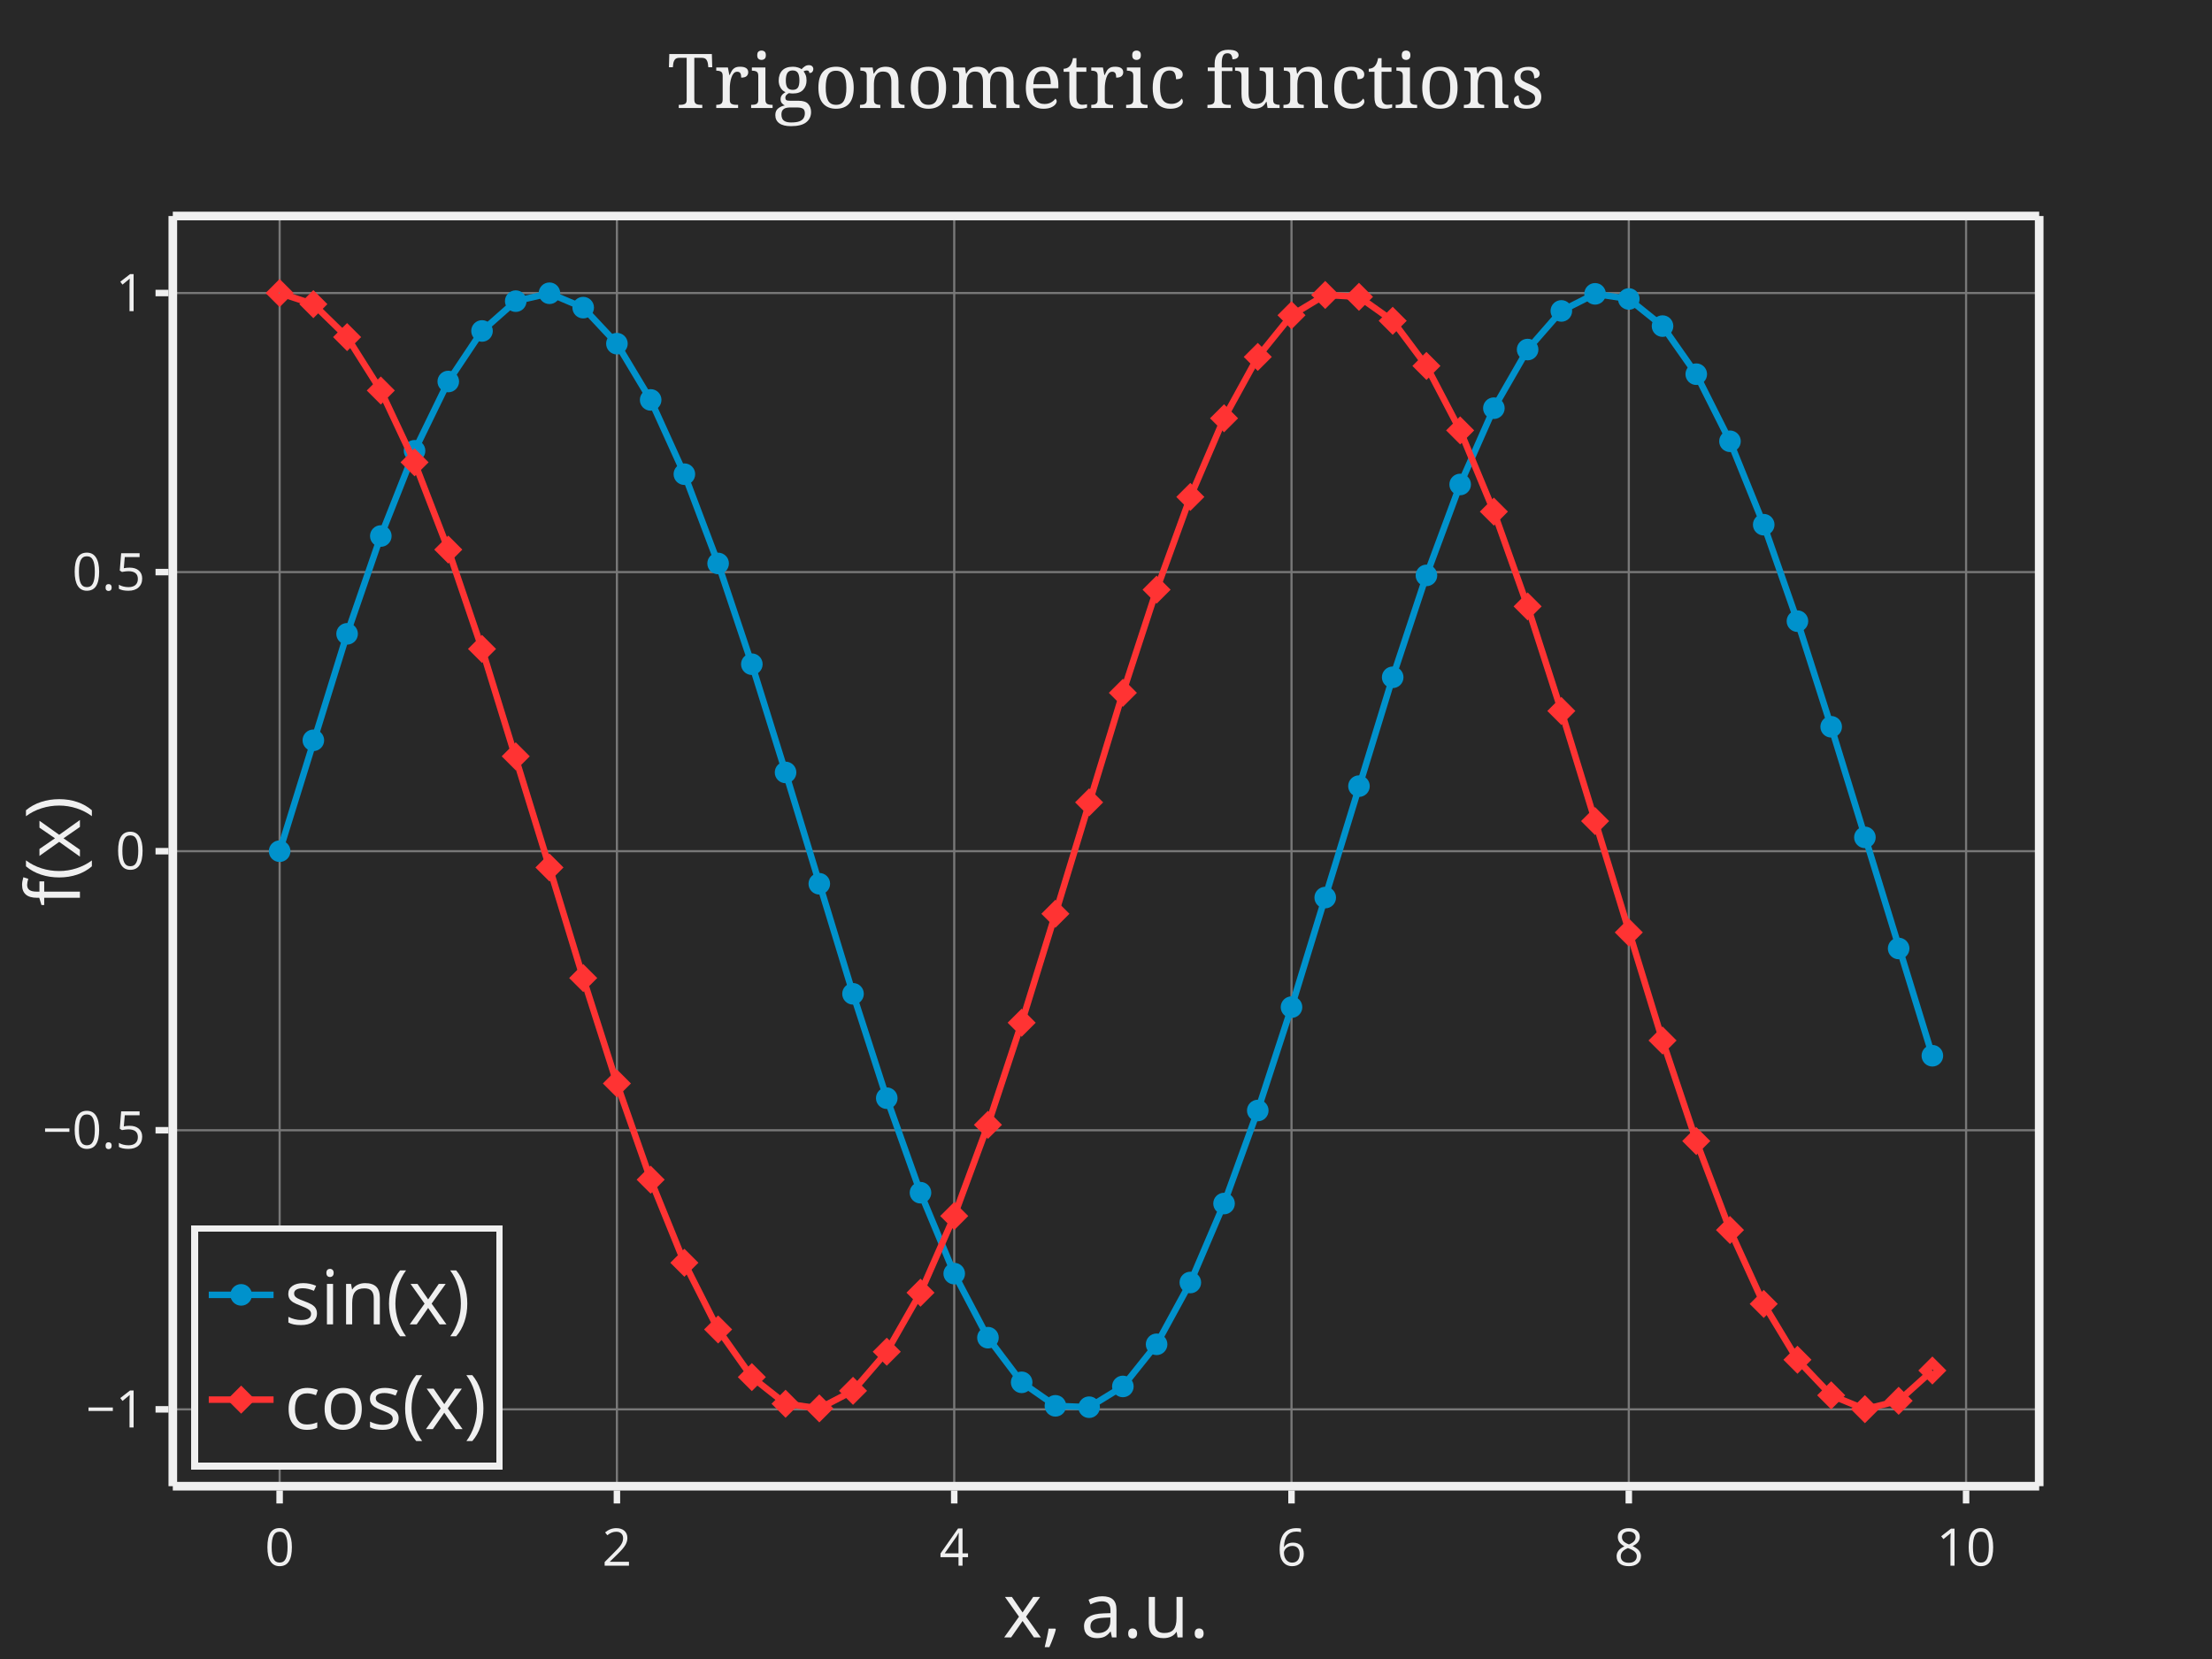
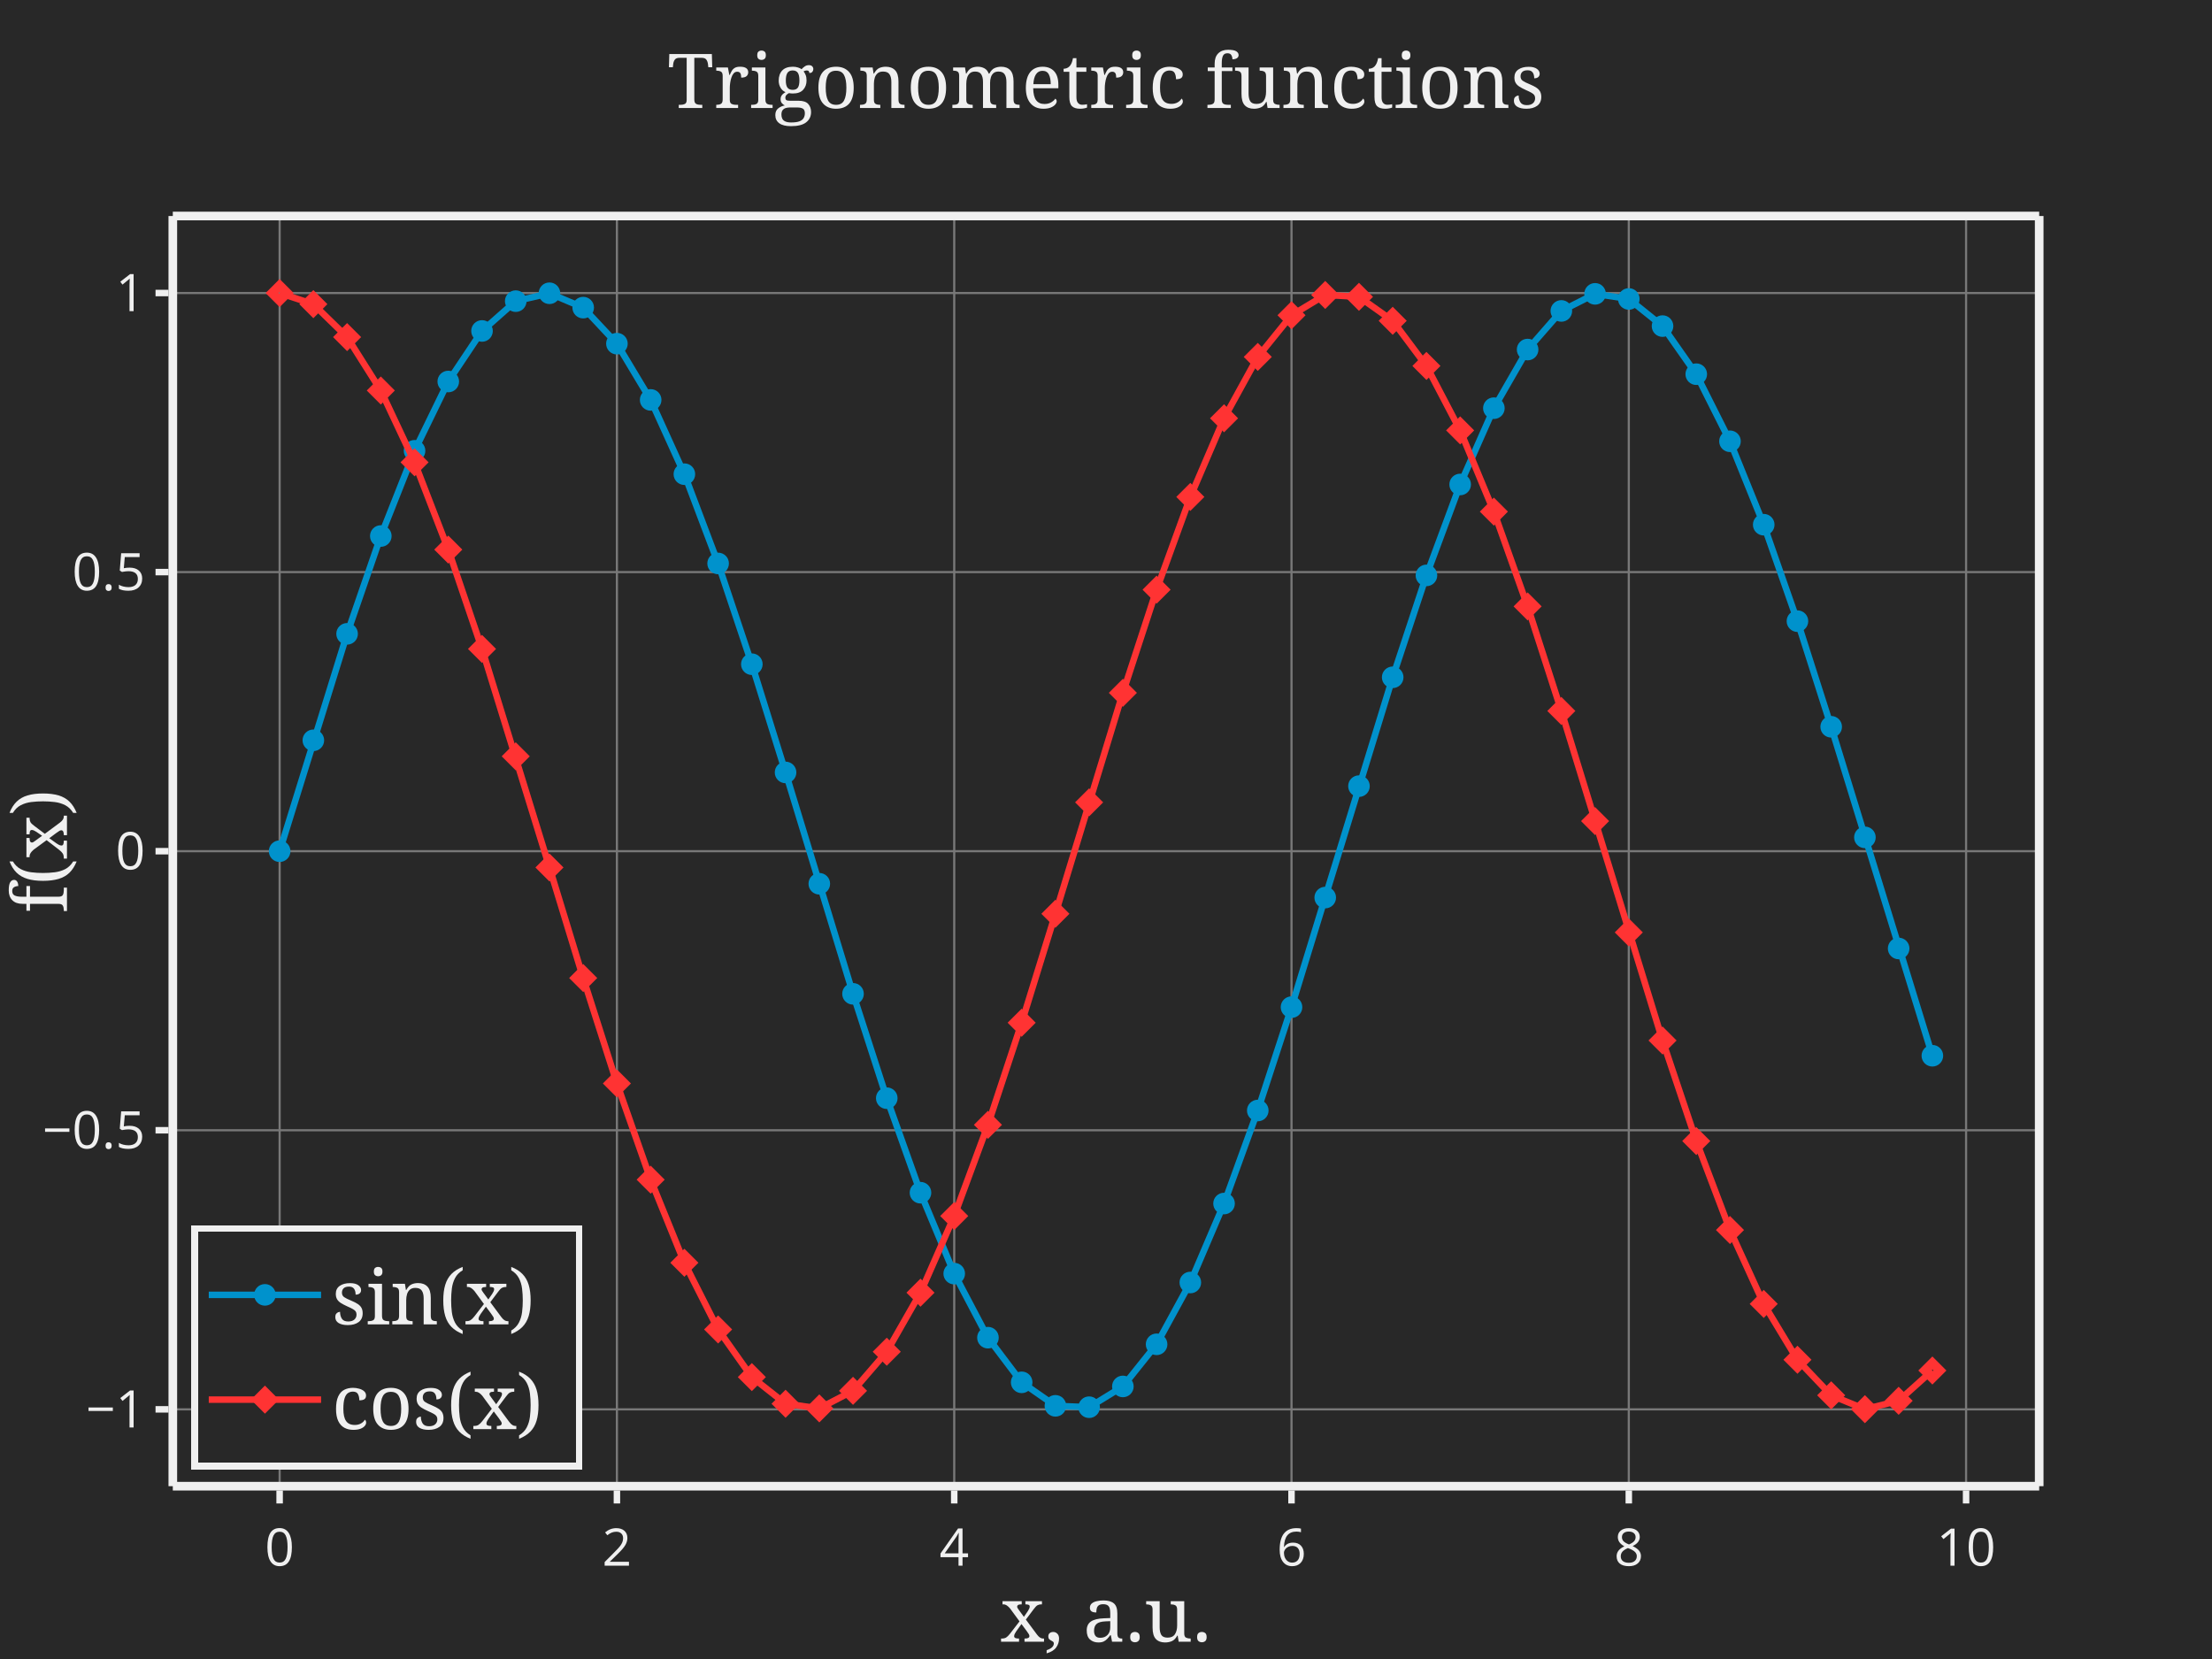
<svg xmlns="http://www.w3.org/2000/svg" class="main-svg" width="1024" height="768" style="" viewBox="0 0 1024 768">
  <rect x="0" y="0" width="1024" height="768" style="fill: rgb(40, 40, 40); fill-opacity: 1;" />
-   <defs id="defs-ac61f1">
+   <defs id="defs-4b94b9">
    <g class="clips">
-       <clipPath id="clipac61f1xyplot" class="plotclip">
+       <clipPath id="clip4b94b9xyplot" class="plotclip">
        <rect width="864" height="588" />
      </clipPath>
-       <clipPath class="axesclip" id="clipac61f1x">
+       <clipPath class="axesclip" id="clip4b94b9x">
        <rect x="80" y="0" width="864" height="768" />
      </clipPath>
-       <clipPath class="axesclip" id="clipac61f1y">
+       <clipPath class="axesclip" id="clip4b94b9y">
        <rect x="0" y="100" width="1024" height="588" />
      </clipPath>
-       <clipPath class="axesclip" id="clipac61f1xy">
+       <clipPath class="axesclip" id="clip4b94b9xy">
        <rect x="80" y="100" width="864" height="588" />
      </clipPath>
    </g>
    <g class="gradients" />
  </defs>
  <g class="bglayer">
    <rect class="bg" x="80" y="100" width="864" height="588" style="fill: rgb(0, 0, 0); fill-opacity: 0; stroke-width: 0;" />
  </g>
  <g class="layer-below">
    <g class="imagelayer" />
    <g class="shapelayer" />
  </g>
  <g class="cartesianlayer">
    <g class="subplot xy">
      <g class="layer-subplot">
        <g class="shapelayer" />
        <g class="imagelayer" />
      </g>
      <g class="gridlayer">
        <g class="x">
          <path class="xgrid crisp" transform="translate(129.45,0)" d="M0,100v588" style="stroke: rgb(120, 120, 120); stroke-opacity: 1; stroke-width: 1px;" />
          <path class="xgrid crisp" transform="translate(285.59,0)" d="M0,100v588" style="stroke: rgb(120, 120, 120); stroke-opacity: 1; stroke-width: 1px;" />
          <path class="xgrid crisp" transform="translate(441.74,0)" d="M0,100v588" style="stroke: rgb(120, 120, 120); stroke-opacity: 1; stroke-width: 1px;" />
          <path class="xgrid crisp" transform="translate(597.88,0)" d="M0,100v588" style="stroke: rgb(120, 120, 120); stroke-opacity: 1; stroke-width: 1px;" />
          <path class="xgrid crisp" transform="translate(754.02,0)" d="M0,100v588" style="stroke: rgb(120, 120, 120); stroke-opacity: 1; stroke-width: 1px;" />
          <path class="xgrid crisp" transform="translate(910.16,0)" d="M0,100v588" style="stroke: rgb(120, 120, 120); stroke-opacity: 1; stroke-width: 1px;" />
        </g>
        <g class="y">
          <path class="ygrid crisp" transform="translate(0,652.43)" d="M80,0h864" style="stroke: rgb(120, 120, 120); stroke-opacity: 1; stroke-width: 1px;" />
          <path class="ygrid crisp" transform="translate(0,523.23)" d="M80,0h864" style="stroke: rgb(120, 120, 120); stroke-opacity: 1; stroke-width: 1px;" />
          <path class="ygrid crisp" transform="translate(0,394.04)" d="M80,0h864" style="stroke: rgb(120, 120, 120); stroke-opacity: 1; stroke-width: 1px;" />
          <path class="ygrid crisp" transform="translate(0,264.84)" d="M80,0h864" style="stroke: rgb(120, 120, 120); stroke-opacity: 1; stroke-width: 1px;" />
          <path class="ygrid crisp" transform="translate(0,135.65)" d="M80,0h864" style="stroke: rgb(120, 120, 120); stroke-opacity: 1; stroke-width: 1px;" />
        </g>
      </g>
      <g class="zerolinelayer" />
      <path class="xlines-below" />
      <path class="ylines-below" />
      <g class="overlines-below" />
      <g class="xaxislayer-below" />
      <g class="yaxislayer-below" />
      <g class="overaxes-below" />
-       <g class="plot" transform="translate(80,100)" clip-path="url('#clipac61f1xyplot')">
+       <g class="plot" transform="translate(80,100)" clip-path="url('#clip4b94b9xyplot')">
        <g class="scatterlayer mlayer">
-           <g class="trace scatter trace3f99d1" style="stroke-miterlimit: 2; opacity: 1;">
+           <g class="trace scatter tracecab9cd" style="stroke-miterlimit: 2; opacity: 1;">
            <g class="fills" />
            <g class="errorbars" />
            <g class="lines">
              <path class="js-line" d="M49.45,294.04L80.68,193.42L96.29,148.14L111.91,108.68L127.52,76.61L143.14,53.21L158.75,39.41L174.36,35.76L189.98,42.41L205.59,59.09L221.21,85.13L236.82,119.51L252.44,160.84L268.05,207.48L283.66,257.58L314.89,360.07L330.51,408.38L346.12,452.14L361.74,489.59L377.35,519.25L392.96,539.92L408.58,550.8L424.19,551.44L439.81,541.82L455.42,522.32L471.04,493.71L486.65,457.15L502.26,414.09L517.88,366.24L564.72,213.54L580.34,166.37L595.95,124.28L611.56,88.96L627.18,61.82L642.79,43.94L658.41,36.03L674.02,38.4L689.64,50.96L705.25,73.22L720.86,104.28L736.48,142.9L752.09,187.55L767.71,236.45L814.55,388.73" style="vector-effect: non-scaling-stroke; fill: none; stroke: rgb(0, 146, 204); stroke-opacity: 1; stroke-width: 3px; opacity: 1;" />
            </g>
            <g class="points">
              <path class="point" transform="translate(49.45,294.04)" d="M5,0A5,5 0 1,1 0,-5A5,5 0 0,1 5,0Z" style="opacity: 1; stroke-width: 0px; fill: rgb(0, 146, 204); fill-opacity: 1;" />
              <path class="point" transform="translate(65.06,242.71)" d="M5,0A5,5 0 1,1 0,-5A5,5 0 0,1 5,0Z" style="opacity: 1; stroke-width: 0px; fill: rgb(0, 146, 204); fill-opacity: 1;" />
              <path class="point" transform="translate(80.68,193.42)" d="M5,0A5,5 0 1,1 0,-5A5,5 0 0,1 5,0Z" style="opacity: 1; stroke-width: 0px; fill: rgb(0, 146, 204); fill-opacity: 1;" />
              <path class="point" transform="translate(96.29,148.14)" d="M5,0A5,5 0 1,1 0,-5A5,5 0 0,1 5,0Z" style="opacity: 1; stroke-width: 0px; fill: rgb(0, 146, 204); fill-opacity: 1;" />
              <path class="point" transform="translate(111.91,108.68)" d="M5,0A5,5 0 1,1 0,-5A5,5 0 0,1 5,0Z" style="opacity: 1; stroke-width: 0px; fill: rgb(0, 146, 204); fill-opacity: 1;" />
              <path class="point" transform="translate(127.52,76.61)" d="M5,0A5,5 0 1,1 0,-5A5,5 0 0,1 5,0Z" style="opacity: 1; stroke-width: 0px; fill: rgb(0, 146, 204); fill-opacity: 1;" />
              <path class="point" transform="translate(143.14,53.21)" d="M5,0A5,5 0 1,1 0,-5A5,5 0 0,1 5,0Z" style="opacity: 1; stroke-width: 0px; fill: rgb(0, 146, 204); fill-opacity: 1;" />
              <path class="point" transform="translate(158.75,39.41)" d="M5,0A5,5 0 1,1 0,-5A5,5 0 0,1 5,0Z" style="opacity: 1; stroke-width: 0px; fill: rgb(0, 146, 204); fill-opacity: 1;" />
              <path class="point" transform="translate(174.36,35.76)" d="M5,0A5,5 0 1,1 0,-5A5,5 0 0,1 5,0Z" style="opacity: 1; stroke-width: 0px; fill: rgb(0, 146, 204); fill-opacity: 1;" />
              <path class="point" transform="translate(189.98,42.41)" d="M5,0A5,5 0 1,1 0,-5A5,5 0 0,1 5,0Z" style="opacity: 1; stroke-width: 0px; fill: rgb(0, 146, 204); fill-opacity: 1;" />
              <path class="point" transform="translate(205.59,59.09)" d="M5,0A5,5 0 1,1 0,-5A5,5 0 0,1 5,0Z" style="opacity: 1; stroke-width: 0px; fill: rgb(0, 146, 204); fill-opacity: 1;" />
              <path class="point" transform="translate(221.21,85.13)" d="M5,0A5,5 0 1,1 0,-5A5,5 0 0,1 5,0Z" style="opacity: 1; stroke-width: 0px; fill: rgb(0, 146, 204); fill-opacity: 1;" />
              <path class="point" transform="translate(236.82,119.51)" d="M5,0A5,5 0 1,1 0,-5A5,5 0 0,1 5,0Z" style="opacity: 1; stroke-width: 0px; fill: rgb(0, 146, 204); fill-opacity: 1;" />
              <path class="point" transform="translate(252.44,160.84)" d="M5,0A5,5 0 1,1 0,-5A5,5 0 0,1 5,0Z" style="opacity: 1; stroke-width: 0px; fill: rgb(0, 146, 204); fill-opacity: 1;" />
              <path class="point" transform="translate(268.05,207.48)" d="M5,0A5,5 0 1,1 0,-5A5,5 0 0,1 5,0Z" style="opacity: 1; stroke-width: 0px; fill: rgb(0, 146, 204); fill-opacity: 1;" />
              <path class="point" transform="translate(283.66,257.58)" d="M5,0A5,5 0 1,1 0,-5A5,5 0 0,1 5,0Z" style="opacity: 1; stroke-width: 0px; fill: rgb(0, 146, 204); fill-opacity: 1;" />
              <path class="point" transform="translate(299.28,309.12)" d="M5,0A5,5 0 1,1 0,-5A5,5 0 0,1 5,0Z" style="opacity: 1; stroke-width: 0px; fill: rgb(0, 146, 204); fill-opacity: 1;" />
              <path class="point" transform="translate(314.89,360.07)" d="M5,0A5,5 0 1,1 0,-5A5,5 0 0,1 5,0Z" style="opacity: 1; stroke-width: 0px; fill: rgb(0, 146, 204); fill-opacity: 1;" />
              <path class="point" transform="translate(330.51,408.38)" d="M5,0A5,5 0 1,1 0,-5A5,5 0 0,1 5,0Z" style="opacity: 1; stroke-width: 0px; fill: rgb(0, 146, 204); fill-opacity: 1;" />
              <path class="point" transform="translate(346.12,452.14)" d="M5,0A5,5 0 1,1 0,-5A5,5 0 0,1 5,0Z" style="opacity: 1; stroke-width: 0px; fill: rgb(0, 146, 204); fill-opacity: 1;" />
              <path class="point" transform="translate(361.74,489.59)" d="M5,0A5,5 0 1,1 0,-5A5,5 0 0,1 5,0Z" style="opacity: 1; stroke-width: 0px; fill: rgb(0, 146, 204); fill-opacity: 1;" />
              <path class="point" transform="translate(377.35,519.25)" d="M5,0A5,5 0 1,1 0,-5A5,5 0 0,1 5,0Z" style="opacity: 1; stroke-width: 0px; fill: rgb(0, 146, 204); fill-opacity: 1;" />
              <path class="point" transform="translate(392.96,539.92)" d="M5,0A5,5 0 1,1 0,-5A5,5 0 0,1 5,0Z" style="opacity: 1; stroke-width: 0px; fill: rgb(0, 146, 204); fill-opacity: 1;" />
              <path class="point" transform="translate(408.58,550.8)" d="M5,0A5,5 0 1,1 0,-5A5,5 0 0,1 5,0Z" style="opacity: 1; stroke-width: 0px; fill: rgb(0, 146, 204); fill-opacity: 1;" />
              <path class="point" transform="translate(424.19,551.44)" d="M5,0A5,5 0 1,1 0,-5A5,5 0 0,1 5,0Z" style="opacity: 1; stroke-width: 0px; fill: rgb(0, 146, 204); fill-opacity: 1;" />
              <path class="point" transform="translate(439.81,541.82)" d="M5,0A5,5 0 1,1 0,-5A5,5 0 0,1 5,0Z" style="opacity: 1; stroke-width: 0px; fill: rgb(0, 146, 204); fill-opacity: 1;" />
              <path class="point" transform="translate(455.42,522.32)" d="M5,0A5,5 0 1,1 0,-5A5,5 0 0,1 5,0Z" style="opacity: 1; stroke-width: 0px; fill: rgb(0, 146, 204); fill-opacity: 1;" />
              <path class="point" transform="translate(471.04,493.71)" d="M5,0A5,5 0 1,1 0,-5A5,5 0 0,1 5,0Z" style="opacity: 1; stroke-width: 0px; fill: rgb(0, 146, 204); fill-opacity: 1;" />
              <path class="point" transform="translate(486.65,457.15)" d="M5,0A5,5 0 1,1 0,-5A5,5 0 0,1 5,0Z" style="opacity: 1; stroke-width: 0px; fill: rgb(0, 146, 204); fill-opacity: 1;" />
              <path class="point" transform="translate(502.26,414.09)" d="M5,0A5,5 0 1,1 0,-5A5,5 0 0,1 5,0Z" style="opacity: 1; stroke-width: 0px; fill: rgb(0, 146, 204); fill-opacity: 1;" />
              <path class="point" transform="translate(517.88,366.24)" d="M5,0A5,5 0 1,1 0,-5A5,5 0 0,1 5,0Z" style="opacity: 1; stroke-width: 0px; fill: rgb(0, 146, 204); fill-opacity: 1;" />
              <path class="point" transform="translate(533.49,315.51)" d="M5,0A5,5 0 1,1 0,-5A5,5 0 0,1 5,0Z" style="opacity: 1; stroke-width: 0px; fill: rgb(0, 146, 204); fill-opacity: 1;" />
              <path class="point" transform="translate(549.11,263.92)" d="M5,0A5,5 0 1,1 0,-5A5,5 0 0,1 5,0Z" style="opacity: 1; stroke-width: 0px; fill: rgb(0, 146, 204); fill-opacity: 1;" />
              <path class="point" transform="translate(564.72,213.54)" d="M5,0A5,5 0 1,1 0,-5A5,5 0 0,1 5,0Z" style="opacity: 1; stroke-width: 0px; fill: rgb(0, 146, 204); fill-opacity: 1;" />
              <path class="point" transform="translate(580.34,166.37)" d="M5,0A5,5 0 1,1 0,-5A5,5 0 0,1 5,0Z" style="opacity: 1; stroke-width: 0px; fill: rgb(0, 146, 204); fill-opacity: 1;" />
              <path class="point" transform="translate(595.95,124.28)" d="M5,0A5,5 0 1,1 0,-5A5,5 0 0,1 5,0Z" style="opacity: 1; stroke-width: 0px; fill: rgb(0, 146, 204); fill-opacity: 1;" />
              <path class="point" transform="translate(611.56,88.96)" d="M5,0A5,5 0 1,1 0,-5A5,5 0 0,1 5,0Z" style="opacity: 1; stroke-width: 0px; fill: rgb(0, 146, 204); fill-opacity: 1;" />
              <path class="point" transform="translate(627.18,61.82)" d="M5,0A5,5 0 1,1 0,-5A5,5 0 0,1 5,0Z" style="opacity: 1; stroke-width: 0px; fill: rgb(0, 146, 204); fill-opacity: 1;" />
              <path class="point" transform="translate(642.79,43.94)" d="M5,0A5,5 0 1,1 0,-5A5,5 0 0,1 5,0Z" style="opacity: 1; stroke-width: 0px; fill: rgb(0, 146, 204); fill-opacity: 1;" />
              <path class="point" transform="translate(658.41,36.03)" d="M5,0A5,5 0 1,1 0,-5A5,5 0 0,1 5,0Z" style="opacity: 1; stroke-width: 0px; fill: rgb(0, 146, 204); fill-opacity: 1;" />
              <path class="point" transform="translate(674.02,38.4)" d="M5,0A5,5 0 1,1 0,-5A5,5 0 0,1 5,0Z" style="opacity: 1; stroke-width: 0px; fill: rgb(0, 146, 204); fill-opacity: 1;" />
              <path class="point" transform="translate(689.64,50.96)" d="M5,0A5,5 0 1,1 0,-5A5,5 0 0,1 5,0Z" style="opacity: 1; stroke-width: 0px; fill: rgb(0, 146, 204); fill-opacity: 1;" />
              <path class="point" transform="translate(705.25,73.22)" d="M5,0A5,5 0 1,1 0,-5A5,5 0 0,1 5,0Z" style="opacity: 1; stroke-width: 0px; fill: rgb(0, 146, 204); fill-opacity: 1;" />
              <path class="point" transform="translate(720.86,104.28)" d="M5,0A5,5 0 1,1 0,-5A5,5 0 0,1 5,0Z" style="opacity: 1; stroke-width: 0px; fill: rgb(0, 146, 204); fill-opacity: 1;" />
              <path class="point" transform="translate(736.48,142.9)" d="M5,0A5,5 0 1,1 0,-5A5,5 0 0,1 5,0Z" style="opacity: 1; stroke-width: 0px; fill: rgb(0, 146, 204); fill-opacity: 1;" />
              <path class="point" transform="translate(752.09,187.55)" d="M5,0A5,5 0 1,1 0,-5A5,5 0 0,1 5,0Z" style="opacity: 1; stroke-width: 0px; fill: rgb(0, 146, 204); fill-opacity: 1;" />
              <path class="point" transform="translate(767.71,236.45)" d="M5,0A5,5 0 1,1 0,-5A5,5 0 0,1 5,0Z" style="opacity: 1; stroke-width: 0px; fill: rgb(0, 146, 204); fill-opacity: 1;" />
              <path class="point" transform="translate(783.32,287.64)" d="M5,0A5,5 0 1,1 0,-5A5,5 0 0,1 5,0Z" style="opacity: 1; stroke-width: 0px; fill: rgb(0, 146, 204); fill-opacity: 1;" />
              <path class="point" transform="translate(798.94,339.08)" d="M5,0A5,5 0 1,1 0,-5A5,5 0 0,1 5,0Z" style="opacity: 1; stroke-width: 0px; fill: rgb(0, 146, 204); fill-opacity: 1;" />
              <path class="point" transform="translate(814.55,388.73)" d="M5,0A5,5 0 1,1 0,-5A5,5 0 0,1 5,0Z" style="opacity: 1; stroke-width: 0px; fill: rgb(0, 146, 204); fill-opacity: 1;" />
            </g>
            <g class="text" />
          </g>
-           <g class="trace scatter trace4e0918" style="stroke-miterlimit: 2; opacity: 1;">
+           <g class="trace scatter traceeeba43" style="stroke-miterlimit: 2; opacity: 1;">
            <g class="fills" />
            <g class="errorbars" />
            <g class="lines">
              <path class="js-line" d="M49.45,35.65L65.06,40.8L80.68,56.05L96.29,80.78L111.91,114.02L127.52,154.43L143.14,200.41L174.36,301.58L189.98,352.75L205.59,401.57L221.21,446.1L236.82,484.57L252.44,515.45L268.05,537.5L283.66,549.84L299.28,551.99L314.89,543.85L330.51,525.75L346.12,498.42L361.74,462.93L377.35,420.72L392.96,373.45L408.58,323.02L439.81,220.74L455.42,172.98L471.04,130.04L486.65,93.64L502.26,65.23L517.88,45.94L533.49,36.54L549.11,37.41L564.72,48.51L580.34,69.4L595.95,99.24L611.56,136.85L627.18,180.72L642.79,229.12L689.64,381.67L705.25,428.22L720.86,469.41L736.48,503.62L752.09,529.47L767.71,545.93L783.32,552.35L798.94,548.47L814.55,534.45" style="vector-effect: non-scaling-stroke; fill: none; stroke: rgb(255, 51, 51); stroke-opacity: 1; stroke-width: 3px; opacity: 1;" />
            </g>
            <g class="points">
              <path class="point" transform="translate(49.45,35.65)" d="M6.5,0L0,6.5L-6.5,0L0,-6.5ZM0,0.5L0.5,0L0,-0.5L-0.5,0Z" style="opacity: 1; stroke-width: 0px; fill: rgb(255, 51, 51); fill-opacity: 1;" />
              <path class="point" transform="translate(65.06,40.8)" d="M6.5,0L0,6.5L-6.5,0L0,-6.5ZM0,0.5L0.5,0L0,-0.5L-0.5,0Z" style="opacity: 1; stroke-width: 0px; fill: rgb(255, 51, 51); fill-opacity: 1;" />
              <path class="point" transform="translate(80.68,56.05)" d="M6.5,0L0,6.5L-6.5,0L0,-6.5ZM0,0.5L0.5,0L0,-0.5L-0.5,0Z" style="opacity: 1; stroke-width: 0px; fill: rgb(255, 51, 51); fill-opacity: 1;" />
              <path class="point" transform="translate(96.29,80.78)" d="M6.5,0L0,6.5L-6.5,0L0,-6.5ZM0,0.5L0.5,0L0,-0.5L-0.5,0Z" style="opacity: 1; stroke-width: 0px; fill: rgb(255, 51, 51); fill-opacity: 1;" />
              <path class="point" transform="translate(111.91,114.02)" d="M6.5,0L0,6.5L-6.5,0L0,-6.5ZM0,0.5L0.5,0L0,-0.5L-0.5,0Z" style="opacity: 1; stroke-width: 0px; fill: rgb(255, 51, 51); fill-opacity: 1;" />
              <path class="point" transform="translate(127.52,154.43)" d="M6.5,0L0,6.5L-6.5,0L0,-6.5ZM0,0.5L0.5,0L0,-0.5L-0.5,0Z" style="opacity: 1; stroke-width: 0px; fill: rgb(255, 51, 51); fill-opacity: 1;" />
              <path class="point" transform="translate(143.14,200.41)" d="M6.5,0L0,6.5L-6.5,0L0,-6.5ZM0,0.5L0.5,0L0,-0.5L-0.5,0Z" style="opacity: 1; stroke-width: 0px; fill: rgb(255, 51, 51); fill-opacity: 1;" />
              <path class="point" transform="translate(158.75,250.12)" d="M6.5,0L0,6.5L-6.5,0L0,-6.5ZM0,0.5L0.5,0L0,-0.5L-0.5,0Z" style="opacity: 1; stroke-width: 0px; fill: rgb(255, 51, 51); fill-opacity: 1;" />
              <path class="point" transform="translate(174.36,301.58)" d="M6.5,0L0,6.5L-6.5,0L0,-6.5ZM0,0.5L0.5,0L0,-0.5L-0.5,0Z" style="opacity: 1; stroke-width: 0px; fill: rgb(255, 51, 51); fill-opacity: 1;" />
              <path class="point" transform="translate(189.98,352.75)" d="M6.5,0L0,6.5L-6.5,0L0,-6.5ZM0,0.5L0.5,0L0,-0.5L-0.5,0Z" style="opacity: 1; stroke-width: 0px; fill: rgb(255, 51, 51); fill-opacity: 1;" />
              <path class="point" transform="translate(205.59,401.57)" d="M6.5,0L0,6.5L-6.5,0L0,-6.5ZM0,0.5L0.5,0L0,-0.5L-0.5,0Z" style="opacity: 1; stroke-width: 0px; fill: rgb(255, 51, 51); fill-opacity: 1;" />
              <path class="point" transform="translate(221.21,446.1)" d="M6.5,0L0,6.5L-6.5,0L0,-6.5ZM0,0.5L0.5,0L0,-0.5L-0.5,0Z" style="opacity: 1; stroke-width: 0px; fill: rgb(255, 51, 51); fill-opacity: 1;" />
              <path class="point" transform="translate(236.82,484.57)" d="M6.5,0L0,6.5L-6.5,0L0,-6.5ZM0,0.5L0.5,0L0,-0.5L-0.5,0Z" style="opacity: 1; stroke-width: 0px; fill: rgb(255, 51, 51); fill-opacity: 1;" />
              <path class="point" transform="translate(252.44,515.45)" d="M6.5,0L0,6.5L-6.5,0L0,-6.5ZM0,0.5L0.5,0L0,-0.5L-0.5,0Z" style="opacity: 1; stroke-width: 0px; fill: rgb(255, 51, 51); fill-opacity: 1;" />
              <path class="point" transform="translate(268.05,537.5)" d="M6.5,0L0,6.5L-6.5,0L0,-6.5ZM0,0.5L0.5,0L0,-0.5L-0.5,0Z" style="opacity: 1; stroke-width: 0px; fill: rgb(255, 51, 51); fill-opacity: 1;" />
              <path class="point" transform="translate(283.66,549.84)" d="M6.5,0L0,6.5L-6.5,0L0,-6.5ZM0,0.5L0.5,0L0,-0.5L-0.5,0Z" style="opacity: 1; stroke-width: 0px; fill: rgb(255, 51, 51); fill-opacity: 1;" />
              <path class="point" transform="translate(299.28,551.99)" d="M6.5,0L0,6.5L-6.5,0L0,-6.5ZM0,0.5L0.5,0L0,-0.5L-0.5,0Z" style="opacity: 1; stroke-width: 0px; fill: rgb(255, 51, 51); fill-opacity: 1;" />
              <path class="point" transform="translate(314.89,543.85)" d="M6.5,0L0,6.5L-6.5,0L0,-6.5ZM0,0.5L0.5,0L0,-0.5L-0.5,0Z" style="opacity: 1; stroke-width: 0px; fill: rgb(255, 51, 51); fill-opacity: 1;" />
              <path class="point" transform="translate(330.51,525.75)" d="M6.5,0L0,6.5L-6.5,0L0,-6.5ZM0,0.5L0.5,0L0,-0.5L-0.5,0Z" style="opacity: 1; stroke-width: 0px; fill: rgb(255, 51, 51); fill-opacity: 1;" />
              <path class="point" transform="translate(346.12,498.42)" d="M6.5,0L0,6.5L-6.5,0L0,-6.5ZM0,0.5L0.5,0L0,-0.5L-0.5,0Z" style="opacity: 1; stroke-width: 0px; fill: rgb(255, 51, 51); fill-opacity: 1;" />
              <path class="point" transform="translate(361.74,462.93)" d="M6.5,0L0,6.5L-6.5,0L0,-6.5ZM0,0.5L0.5,0L0,-0.5L-0.5,0Z" style="opacity: 1; stroke-width: 0px; fill: rgb(255, 51, 51); fill-opacity: 1;" />
              <path class="point" transform="translate(377.35,420.72)" d="M6.5,0L0,6.5L-6.5,0L0,-6.5ZM0,0.5L0.5,0L0,-0.5L-0.5,0Z" style="opacity: 1; stroke-width: 0px; fill: rgb(255, 51, 51); fill-opacity: 1;" />
              <path class="point" transform="translate(392.96,373.45)" d="M6.5,0L0,6.5L-6.5,0L0,-6.5ZM0,0.5L0.5,0L0,-0.5L-0.5,0Z" style="opacity: 1; stroke-width: 0px; fill: rgb(255, 51, 51); fill-opacity: 1;" />
              <path class="point" transform="translate(408.58,323.02)" d="M6.5,0L0,6.5L-6.5,0L0,-6.5ZM0,0.5L0.5,0L0,-0.5L-0.5,0Z" style="opacity: 1; stroke-width: 0px; fill: rgb(255, 51, 51); fill-opacity: 1;" />
              <path class="point" transform="translate(424.19,271.43)" d="M6.5,0L0,6.5L-6.5,0L0,-6.5ZM0,0.5L0.5,0L0,-0.5L-0.5,0Z" style="opacity: 1; stroke-width: 0px; fill: rgb(255, 51, 51); fill-opacity: 1;" />
              <path class="point" transform="translate(439.81,220.74)" d="M6.5,0L0,6.5L-6.5,0L0,-6.5ZM0,0.5L0.5,0L0,-0.5L-0.5,0Z" style="opacity: 1; stroke-width: 0px; fill: rgb(255, 51, 51); fill-opacity: 1;" />
              <path class="point" transform="translate(455.42,172.98)" d="M6.5,0L0,6.5L-6.5,0L0,-6.5ZM0,0.5L0.5,0L0,-0.5L-0.5,0Z" style="opacity: 1; stroke-width: 0px; fill: rgb(255, 51, 51); fill-opacity: 1;" />
              <path class="point" transform="translate(471.04,130.04)" d="M6.5,0L0,6.5L-6.5,0L0,-6.5ZM0,0.5L0.5,0L0,-0.5L-0.5,0Z" style="opacity: 1; stroke-width: 0px; fill: rgb(255, 51, 51); fill-opacity: 1;" />
              <path class="point" transform="translate(486.65,93.64)" d="M6.5,0L0,6.5L-6.5,0L0,-6.5ZM0,0.5L0.5,0L0,-0.5L-0.5,0Z" style="opacity: 1; stroke-width: 0px; fill: rgb(255, 51, 51); fill-opacity: 1;" />
              <path class="point" transform="translate(502.26,65.23)" d="M6.5,0L0,6.5L-6.5,0L0,-6.5ZM0,0.5L0.5,0L0,-0.5L-0.5,0Z" style="opacity: 1; stroke-width: 0px; fill: rgb(255, 51, 51); fill-opacity: 1;" />
              <path class="point" transform="translate(517.88,45.94)" d="M6.5,0L0,6.5L-6.5,0L0,-6.5ZM0,0.5L0.5,0L0,-0.5L-0.5,0Z" style="opacity: 1; stroke-width: 0px; fill: rgb(255, 51, 51); fill-opacity: 1;" />
              <path class="point" transform="translate(533.49,36.54)" d="M6.5,0L0,6.5L-6.5,0L0,-6.5ZM0,0.5L0.5,0L0,-0.5L-0.5,0Z" style="opacity: 1; stroke-width: 0px; fill: rgb(255, 51, 51); fill-opacity: 1;" />
              <path class="point" transform="translate(549.11,37.41)" d="M6.5,0L0,6.5L-6.5,0L0,-6.5ZM0,0.5L0.5,0L0,-0.5L-0.5,0Z" style="opacity: 1; stroke-width: 0px; fill: rgb(255, 51, 51); fill-opacity: 1;" />
              <path class="point" transform="translate(564.72,48.51)" d="M6.5,0L0,6.5L-6.5,0L0,-6.5ZM0,0.5L0.5,0L0,-0.5L-0.5,0Z" style="opacity: 1; stroke-width: 0px; fill: rgb(255, 51, 51); fill-opacity: 1;" />
              <path class="point" transform="translate(580.34,69.4)" d="M6.5,0L0,6.5L-6.5,0L0,-6.5ZM0,0.5L0.5,0L0,-0.5L-0.5,0Z" style="opacity: 1; stroke-width: 0px; fill: rgb(255, 51, 51); fill-opacity: 1;" />
              <path class="point" transform="translate(595.95,99.24)" d="M6.5,0L0,6.5L-6.5,0L0,-6.5ZM0,0.5L0.5,0L0,-0.5L-0.5,0Z" style="opacity: 1; stroke-width: 0px; fill: rgb(255, 51, 51); fill-opacity: 1;" />
              <path class="point" transform="translate(611.56,136.85)" d="M6.5,0L0,6.5L-6.5,0L0,-6.5ZM0,0.5L0.5,0L0,-0.5L-0.5,0Z" style="opacity: 1; stroke-width: 0px; fill: rgb(255, 51, 51); fill-opacity: 1;" />
              <path class="point" transform="translate(627.18,180.72)" d="M6.5,0L0,6.5L-6.5,0L0,-6.5ZM0,0.5L0.5,0L0,-0.5L-0.5,0Z" style="opacity: 1; stroke-width: 0px; fill: rgb(255, 51, 51); fill-opacity: 1;" />
              <path class="point" transform="translate(642.79,229.12)" d="M6.5,0L0,6.5L-6.5,0L0,-6.5ZM0,0.5L0.5,0L0,-0.5L-0.5,0Z" style="opacity: 1; stroke-width: 0px; fill: rgb(255, 51, 51); fill-opacity: 1;" />
              <path class="point" transform="translate(658.41,280.1)" d="M6.5,0L0,6.5L-6.5,0L0,-6.5ZM0,0.5L0.5,0L0,-0.5L-0.5,0Z" style="opacity: 1; stroke-width: 0px; fill: rgb(255, 51, 51); fill-opacity: 1;" />
              <path class="point" transform="translate(674.02,331.64)" d="M6.5,0L0,6.5L-6.5,0L0,-6.5ZM0,0.5L0.5,0L0,-0.5L-0.5,0Z" style="opacity: 1; stroke-width: 0px; fill: rgb(255, 51, 51); fill-opacity: 1;" />
              <path class="point" transform="translate(689.64,381.67)" d="M6.5,0L0,6.5L-6.5,0L0,-6.5ZM0,0.5L0.5,0L0,-0.5L-0.5,0Z" style="opacity: 1; stroke-width: 0px; fill: rgb(255, 51, 51); fill-opacity: 1;" />
              <path class="point" transform="translate(705.25,428.22)" d="M6.5,0L0,6.5L-6.5,0L0,-6.5ZM0,0.5L0.5,0L0,-0.5L-0.5,0Z" style="opacity: 1; stroke-width: 0px; fill: rgb(255, 51, 51); fill-opacity: 1;" />
              <path class="point" transform="translate(720.86,469.41)" d="M6.5,0L0,6.5L-6.5,0L0,-6.5ZM0,0.5L0.5,0L0,-0.5L-0.5,0Z" style="opacity: 1; stroke-width: 0px; fill: rgb(255, 51, 51); fill-opacity: 1;" />
              <path class="point" transform="translate(736.48,503.62)" d="M6.5,0L0,6.5L-6.5,0L0,-6.5ZM0,0.5L0.5,0L0,-0.5L-0.5,0Z" style="opacity: 1; stroke-width: 0px; fill: rgb(255, 51, 51); fill-opacity: 1;" />
              <path class="point" transform="translate(752.09,529.47)" d="M6.5,0L0,6.5L-6.5,0L0,-6.5ZM0,0.5L0.5,0L0,-0.5L-0.5,0Z" style="opacity: 1; stroke-width: 0px; fill: rgb(255, 51, 51); fill-opacity: 1;" />
              <path class="point" transform="translate(767.71,545.93)" d="M6.5,0L0,6.5L-6.5,0L0,-6.5ZM0,0.5L0.5,0L0,-0.5L-0.5,0Z" style="opacity: 1; stroke-width: 0px; fill: rgb(255, 51, 51); fill-opacity: 1;" />
              <path class="point" transform="translate(783.32,552.35)" d="M6.5,0L0,6.5L-6.5,0L0,-6.5ZM0,0.5L0.5,0L0,-0.5L-0.5,0Z" style="opacity: 1; stroke-width: 0px; fill: rgb(255, 51, 51); fill-opacity: 1;" />
              <path class="point" transform="translate(798.94,548.47)" d="M6.5,0L0,6.5L-6.5,0L0,-6.5ZM0,0.5L0.5,0L0,-0.5L-0.5,0Z" style="opacity: 1; stroke-width: 0px; fill: rgb(255, 51, 51); fill-opacity: 1;" />
              <path class="point" transform="translate(814.55,534.45)" d="M6.5,0L0,6.5L-6.5,0L0,-6.5ZM0,0.5L0.5,0L0,-0.5L-0.5,0Z" style="opacity: 1; stroke-width: 0px; fill: rgb(255, 51, 51); fill-opacity: 1;" />
            </g>
            <g class="text" />
          </g>
        </g>
      </g>
      <g class="overplot" />
      <path class="xlines-above crisp" d="M80,688h864" style="fill: none; stroke-width: 4px; stroke: rgb(240, 240, 240); stroke-opacity: 1;" />
      <path class="ylines-above crisp" d="M80,100v588" style="fill: none; stroke-width: 4px; stroke: rgb(240, 240, 240); stroke-opacity: 1;" />
      <g class="overlines-above" />
      <g class="xaxislayer-above">
        <path class="xtick ticks crisp" d="M0,690v6" transform="translate(129.45,0)" style="stroke: rgb(240, 240, 240); stroke-opacity: 1; stroke-width: 3px;" />
        <path class="xtick ticks crisp" d="M0,690v6" transform="translate(285.59,0)" style="stroke: rgb(240, 240, 240); stroke-opacity: 1; stroke-width: 3px;" />
        <path class="xtick ticks crisp" d="M0,690v6" transform="translate(441.74,0)" style="stroke: rgb(240, 240, 240); stroke-opacity: 1; stroke-width: 3px;" />
        <path class="xtick ticks crisp" d="M0,690v6" transform="translate(597.88,0)" style="stroke: rgb(240, 240, 240); stroke-opacity: 1; stroke-width: 3px;" />
        <path class="xtick ticks crisp" d="M0,690v6" transform="translate(754.02,0)" style="stroke: rgb(240, 240, 240); stroke-opacity: 1; stroke-width: 3px;" />
        <path class="xtick ticks crisp" d="M0,690v6" transform="translate(910.16,0)" style="stroke: rgb(240, 240, 240); stroke-opacity: 1; stroke-width: 3px;" />
        <g class="xtick">
          <text text-anchor="middle" x="0" y="724.8" transform="translate(129.45,0)" style="font-family: 'Open Sans', verdana, arial, sans-serif; font-size: 24px; fill: rgb(240, 240, 240); fill-opacity: 1; white-space: pre;">0</text>
        </g>
        <g class="xtick">
          <text text-anchor="middle" x="0" y="724.8" transform="translate(285.59,0)" style="font-family: 'Open Sans', verdana, arial, sans-serif; font-size: 24px; fill: rgb(240, 240, 240); fill-opacity: 1; white-space: pre;">2</text>
        </g>
        <g class="xtick">
          <text text-anchor="middle" x="0" y="724.8" transform="translate(441.74,0)" style="font-family: 'Open Sans', verdana, arial, sans-serif; font-size: 24px; fill: rgb(240, 240, 240); fill-opacity: 1; white-space: pre;">4</text>
        </g>
        <g class="xtick">
          <text text-anchor="middle" x="0" y="724.8" transform="translate(597.88,0)" style="font-family: 'Open Sans', verdana, arial, sans-serif; font-size: 24px; fill: rgb(240, 240, 240); fill-opacity: 1; white-space: pre;">6</text>
        </g>
        <g class="xtick">
          <text text-anchor="middle" x="0" y="724.8" transform="translate(754.02,0)" style="font-family: 'Open Sans', verdana, arial, sans-serif; font-size: 24px; fill: rgb(240, 240, 240); fill-opacity: 1; white-space: pre;">8</text>
        </g>
        <g class="xtick">
          <text text-anchor="middle" x="0" y="724.8" transform="translate(910.16,0)" style="font-family: 'Open Sans', verdana, arial, sans-serif; font-size: 24px; fill: rgb(240, 240, 240); fill-opacity: 1; white-space: pre;">10</text>
        </g>
      </g>
      <g class="yaxislayer-above">
        <path class="ytick ticks crisp" d="M78,0h-6" transform="translate(0,652.43)" style="stroke: rgb(240, 240, 240); stroke-opacity: 1; stroke-width: 3px;" />
        <path class="ytick ticks crisp" d="M78,0h-6" transform="translate(0,523.23)" style="stroke: rgb(240, 240, 240); stroke-opacity: 1; stroke-width: 3px;" />
        <path class="ytick ticks crisp" d="M78,0h-6" transform="translate(0,394.04)" style="stroke: rgb(240, 240, 240); stroke-opacity: 1; stroke-width: 3px;" />
        <path class="ytick ticks crisp" d="M78,0h-6" transform="translate(0,264.84)" style="stroke: rgb(240, 240, 240); stroke-opacity: 1; stroke-width: 3px;" />
        <path class="ytick ticks crisp" d="M78,0h-6" transform="translate(0,135.65)" style="stroke: rgb(240, 240, 240); stroke-opacity: 1; stroke-width: 3px;" />
        <g class="ytick">
          <text text-anchor="end" x="67.2" y="8.4" transform="translate(0,652.43)" style="font-family: 'Open Sans', verdana, arial, sans-serif; font-size: 24px; fill: rgb(240, 240, 240); fill-opacity: 1; white-space: pre;">−1</text>
        </g>
        <g class="ytick">
          <text text-anchor="end" x="67.2" y="8.4" transform="translate(0,523.23)" style="font-family: 'Open Sans', verdana, arial, sans-serif; font-size: 24px; fill: rgb(240, 240, 240); fill-opacity: 1; white-space: pre;">−0.5</text>
        </g>
        <g class="ytick">
          <text text-anchor="end" x="67.2" y="8.4" transform="translate(0,394.04)" style="font-family: 'Open Sans', verdana, arial, sans-serif; font-size: 24px; fill: rgb(240, 240, 240); fill-opacity: 1; white-space: pre;">0</text>
        </g>
        <g class="ytick">
          <text text-anchor="end" x="67.2" y="8.4" transform="translate(0,264.84)" style="font-family: 'Open Sans', verdana, arial, sans-serif; font-size: 24px; fill: rgb(240, 240, 240); fill-opacity: 1; white-space: pre;">0.5</text>
        </g>
        <g class="ytick">
          <text text-anchor="end" x="67.2" y="8.4" transform="translate(0,135.65)" style="font-family: 'Open Sans', verdana, arial, sans-serif; font-size: 24px; fill: rgb(240, 240, 240); fill-opacity: 1; white-space: pre;">1</text>
        </g>
      </g>
      <g class="overaxes-above" />
    </g>
  </g>
  <g class="polarlayer" />
  <g class="ternarylayer" />
  <g class="geolayer" />
  <g class="funnelarealayer" />
  <g class="pielayer" />
  <g class="treemaplayer" />
  <g class="sunburstlayer" />
  <g class="glimages" />
-   <defs id="topdefs-ac61f1">
+   <defs id="topdefs-4b94b9">
    <g class="clips" />
-     <clipPath id="legendac61f1">
-       <rect width="138" height="107" x="3" y="3" />
+     <clipPath id="legend4b94b9">
+       <rect width="175" height="107" x="3" y="3" />
    </clipPath>
  </defs>
  <g class="layer-above">
    <g class="imagelayer" />
    <g class="shapelayer">
      <path data-index="0" fill-rule="evenodd" d="M80,100L944,100" style="opacity: 1; stroke: rgb(240, 240, 240); stroke-opacity: 1; fill: rgb(0, 0, 0); fill-opacity: 0; stroke-width: 4px;" />
      <path data-index="1" fill-rule="evenodd" d="M944,688L944,100" style="opacity: 1; stroke: rgb(240, 240, 240); stroke-opacity: 1; fill: rgb(0, 0, 0); fill-opacity: 0; stroke-width: 4px;" />
    </g>
  </g>
  <g class="infolayer">
    <g class="legend" pointer-events="all" transform="translate(88.64,567.1796)">
-       <rect class="bg" shape-rendering="crispEdges" style="stroke: rgb(240, 240, 240); stroke-opacity: 1; fill: rgb(40, 40, 40); fill-opacity: 1; stroke-width: 3px;" width="141" height="110" x="1.5" y="1.5" />
-       <g class="scrollbox" transform="" clip-path="url('#legendac61f1')">
+       <rect class="bg" shape-rendering="crispEdges" style="stroke: rgb(240, 240, 240); stroke-opacity: 1; fill: rgb(40, 40, 40); fill-opacity: 1; stroke-width: 3px;" width="178" height="110" x="1.5" y="1.5" />
+       <g class="scrollbox" transform="" clip-path="url('#legend4b94b9')">
        <g class="groups">
          <g class="traces" transform="translate(3,32.25)" style="opacity: 1;">
-             <text class="legendtext" text-anchor="start" x="40" y="13.65" style="font-family: 'Open Sans', verdana, arial, sans-serif; font-size: 35px; fill: rgb(240, 240, 240); fill-opacity: 1; white-space: pre;">sin(x)</text>
+             <text class="legendtext" text-anchor="start" x="62" y="13.65" style="font-family: serif; font-size: 35px; fill: rgb(240, 240, 240); fill-opacity: 1; white-space: pre;">sin(x)  </text>
            <g class="layers" style="opacity: 1;">
              <g class="legendfill" />
              <g class="legendlines">
-                 <path class="js-line" d="M5,0h30" style="fill: none; stroke: rgb(0, 146, 204); stroke-opacity: 1; stroke-width: 3px;" />
+                 <path class="js-line" d="M5,0h52" style="fill: none; stroke: rgb(0, 146, 204); stroke-opacity: 1; stroke-width: 3px;" />
              </g>
              <g class="legendsymbols">
                <g class="legendpoints">
-                   <path class="scatterpts" transform="translate(20,0)" d="M5,0A5,5 0 1,1 0,-5A5,5 0 0,1 5,0Z" style="opacity: 1; stroke-width: 0px; fill: rgb(0, 146, 204); fill-opacity: 1;" />
+                   <path class="scatterpts" transform="translate(31,0)" d="M5,0A5,5 0 1,1 0,-5A5,5 0 0,1 5,0Z" style="opacity: 1; stroke-width: 0px; fill: rgb(0, 146, 204); fill-opacity: 1;" />
                </g>
              </g>
            </g>
-             <rect class="legendtoggle" x="0" y="-24.25" width="133" height="48.5" style="fill: rgb(0, 0, 0); fill-opacity: 0;" />
+             <rect class="legendtoggle" x="0" y="-24.25" width="170" height="48.5" style="fill: rgb(0, 0, 0); fill-opacity: 0;" />
          </g>
          <g class="traces" transform="translate(3,80.75)" style="opacity: 1;">
-             <text class="legendtext" text-anchor="start" x="40" y="13.65" style="font-family: 'Open Sans', verdana, arial, sans-serif; font-size: 35px; fill: rgb(240, 240, 240); fill-opacity: 1; white-space: pre;">cos(x)</text>
+             <text class="legendtext" text-anchor="start" x="62" y="13.65" style="font-family: serif; font-size: 35px; fill: rgb(240, 240, 240); fill-opacity: 1; white-space: pre;">cos(x)  </text>
            <g class="layers" style="opacity: 1;">
              <g class="legendfill" />
              <g class="legendlines">
-                 <path class="js-line" d="M5,0h30" style="fill: none; stroke: rgb(255, 51, 51); stroke-opacity: 1; stroke-width: 3px;" />
+                 <path class="js-line" d="M5,0h52" style="fill: none; stroke: rgb(255, 51, 51); stroke-opacity: 1; stroke-width: 3px;" />
              </g>
              <g class="legendsymbols">
                <g class="legendpoints">
-                   <path class="scatterpts" transform="translate(20,0)" d="M6.5,0L0,6.5L-6.5,0L0,-6.5ZM0,0.5L0.5,0L0,-0.5L-0.5,0Z" style="opacity: 1; stroke-width: 0px; fill: rgb(255, 51, 51); fill-opacity: 1;" />
+                   <path class="scatterpts" transform="translate(31,0)" d="M6.5,0L0,6.5L-6.5,0L0,-6.5ZM0,0.5L0.5,0L0,-0.5L-0.5,0Z" style="opacity: 1; stroke-width: 0px; fill: rgb(255, 51, 51); fill-opacity: 1;" />
                </g>
              </g>
            </g>
-             <rect class="legendtoggle" x="0" y="-24.25" width="133" height="48.5" style="fill: rgb(0, 0, 0); fill-opacity: 0;" />
+             <rect class="legendtoggle" x="0" y="-24.25" width="170" height="48.5" style="fill: rgb(0, 0, 0); fill-opacity: 0;" />
          </g>
        </g>
      </g>
      <rect class="scrollbar" rx="20" ry="3" width="0" height="0" style="fill: rgb(128, 139, 164); fill-opacity: 1;" x="0" y="0" />
    </g>
    <g class="g-gtitle">
      <text class="gtitle" x="512" y="50" text-anchor="middle" dy="0em" style="font-family: serif; font-size: 35px; fill: rgb(240, 240, 240); opacity: 1; font-weight: normal; white-space: pre;">Trigonometric functions</text>
    </g>
-     <g class="g-xtitle" transform="translate(0,-48)">
-       <text class="xtitle" x="512" y="806" text-anchor="middle" style="font-family: 'Open Sans', verdana, arial, sans-serif; font-size: 35px; fill: rgb(240, 240, 240); opacity: 1; font-weight: normal; white-space: pre;">x, a.u.</text>
-     </g>
-     <g class="g-ytitle" transform="translate(40,0)">
-       <text class="ytitle" transform="rotate(-90,-3,394)" x="-3" y="394" text-anchor="middle" style="font-family: 'Open Sans', verdana, arial, sans-serif; font-size: 35px; fill: rgb(240, 240, 240); opacity: 1; font-weight: normal; white-space: pre;">f(x)</text>
+     <g class="g-xtitle" transform="translate(0,-46)">
+       <text class="xtitle" x="512" y="806" text-anchor="middle" style="font-family: serif; font-size: 35px; fill: rgb(240, 240, 240); opacity: 1; font-weight: normal; white-space: pre;">x, a.u.</text>
+     </g>
+     <g class="g-ytitle" transform="translate(34,0)">
+       <text class="ytitle" transform="rotate(-90,-3,394)" x="-3" y="394" text-anchor="middle" style="font-family: serif; font-size: 35px; fill: rgb(240, 240, 240); opacity: 1; font-weight: normal; white-space: pre;">f(x)</text>
    </g>
  </g>
</svg>
